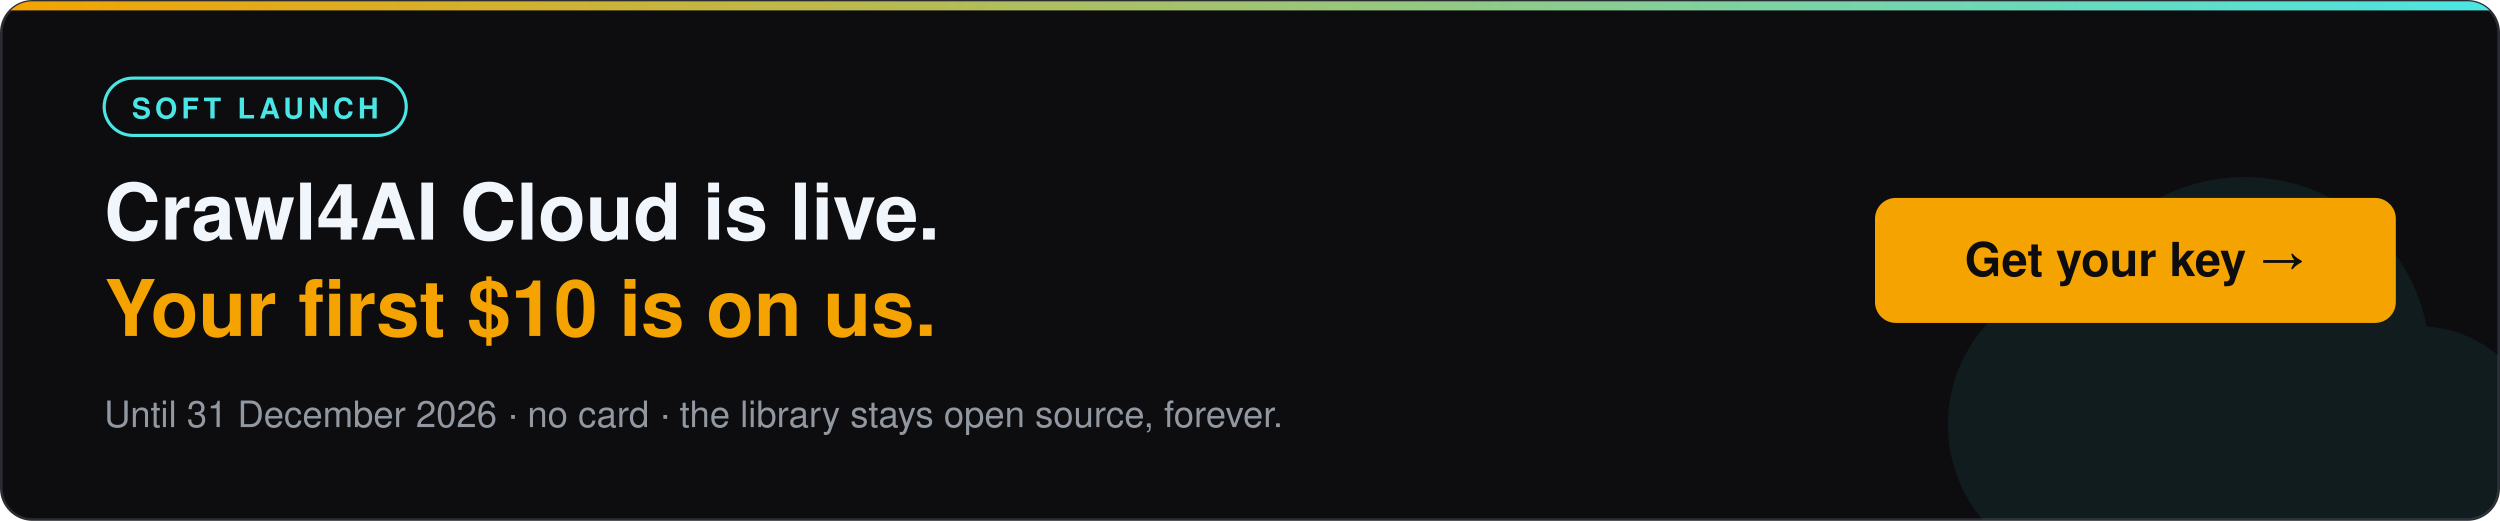
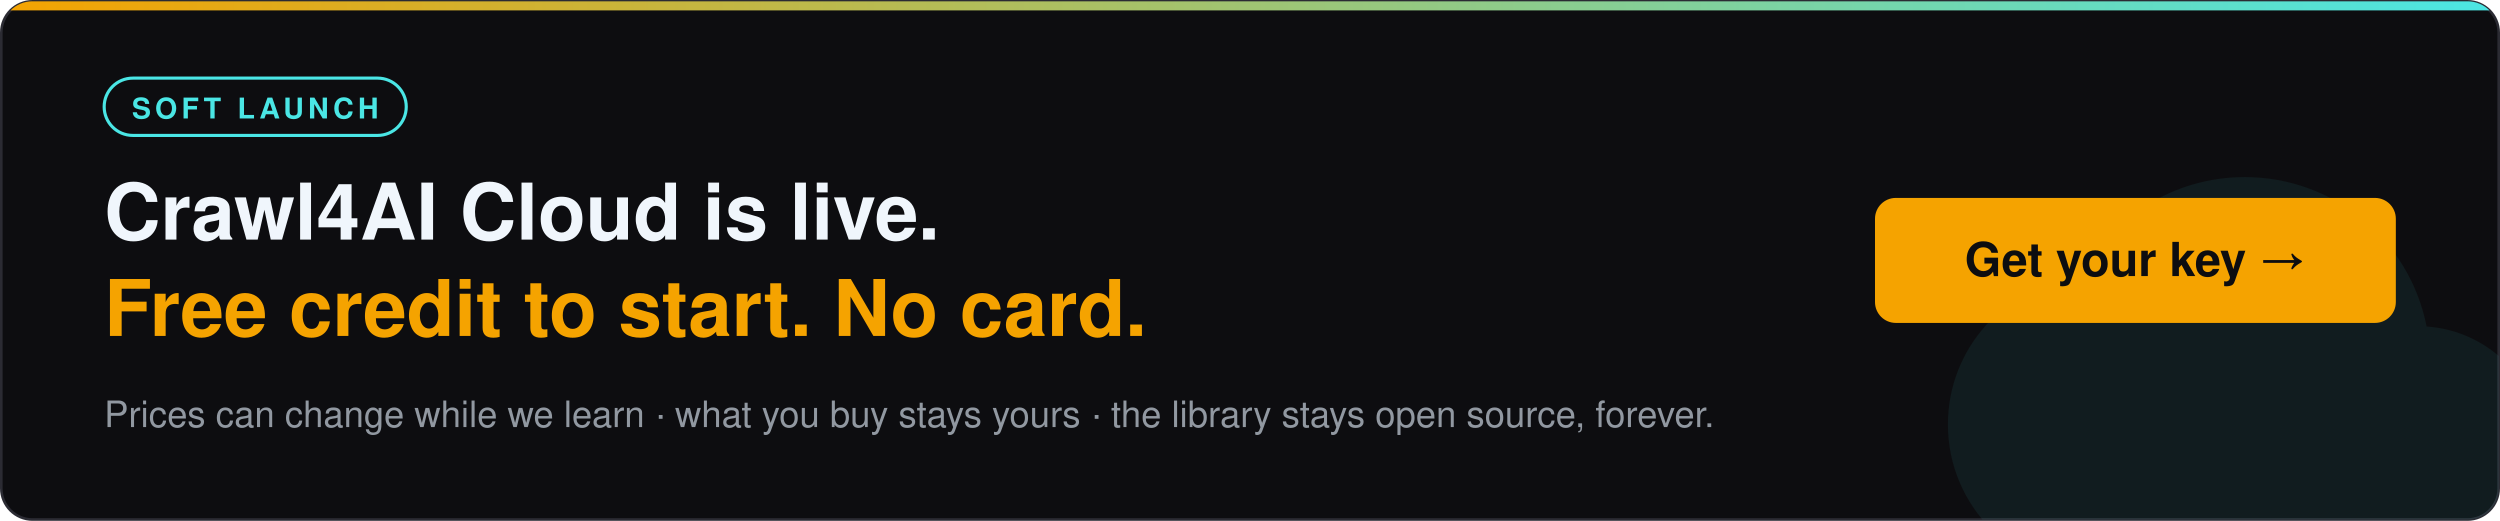
- <svg xmlns="http://www.w3.org/2000/svg" viewBox="0 0 960 200" width="960" height="200" role="img" aria-label="Crawl4AI Cloud is live. Soft launch: your first $10 is on us until 31 December 2026, no card. Get your key.">
+ <svg xmlns="http://www.w3.org/2000/svg" viewBox="0 0 960 200" width="960" height="200" role="img" aria-label="Crawl4AI Cloud is live. Soft launch: free credit to start, no card. Get your key.">
  <defs>
    <clipPath id="card">
      <rect x="0.5" y="0.5" width="959" height="199" rx="12" />
    </clipPath>
    <linearGradient id="bar" x1="0" x2="1" y1="0" y2="0">
      <stop offset="0" stop-color="#f5a300" />
      <stop offset="1" stop-color="#4ae6e5" />
    </linearGradient>
  </defs>
  <rect x="0.5" y="0.5" width="959" height="199" rx="12" fill="#0d0d10" stroke="#2b2b33" />
  <g clip-path="url(#card)">
    <rect x="0" y="0" width="960" height="4" fill="url(#bar)" />
    <path transform="translate(748 30) scale(9.5)" fill="#4ae6e5" fill-opacity="0.07" d="M19.35 10.04A7.49 7.49 0 0 0 12 4C9.11 4 6.6 5.64 5.35 8.04A5.994 5.994 0 0 0 0 14c0 3.31 2.69 6 6 6h13c2.76 0 5-2.24 5-5 0-2.64-2.05-4.78-4.65-4.96z" />
  </g>
  <g font-family="-apple-system, BlinkMacSystemFont, Segoe UI, Helvetica, Arial, sans-serif">
    <rect x="40" y="30" width="116" height="22" rx="11" fill="none" stroke="#4ae6e5" stroke-width="1.2" />
    <text x="98" y="45.5" text-anchor="middle" font-size="11" font-weight="700" letter-spacing="1.6" fill="#4ae6e5">SOFT LAUNCH</text>
    <text x="40" y="92" font-size="30" font-weight="700" fill="#f0f6fc">Crawl4AI Cloud is live.</text>
-     <text x="40" y="129" font-size="30" font-weight="700" fill="#f5a300">Your first $10 is on us.</text>
-     <text x="40" y="164" font-size="14" fill="#9198a1">Until 31 December 2026 · no card · the library stays open source, forever.</text>
+     <text x="40" y="129" font-size="30" font-weight="700" fill="#f5a300">Free credit to start. No card.</text>
+     <text x="40" y="164" font-size="14" fill="#9198a1">Prices can change while we learn · what you buy stays yours · the library stays open source, forever.</text>
    <rect x="720" y="76" width="200" height="48" rx="8" fill="#f5a300" />
    <text x="820" y="106" text-anchor="middle" font-size="18" font-weight="700" fill="#0d0d10">Get your key →</text>
  </g>
</svg>
